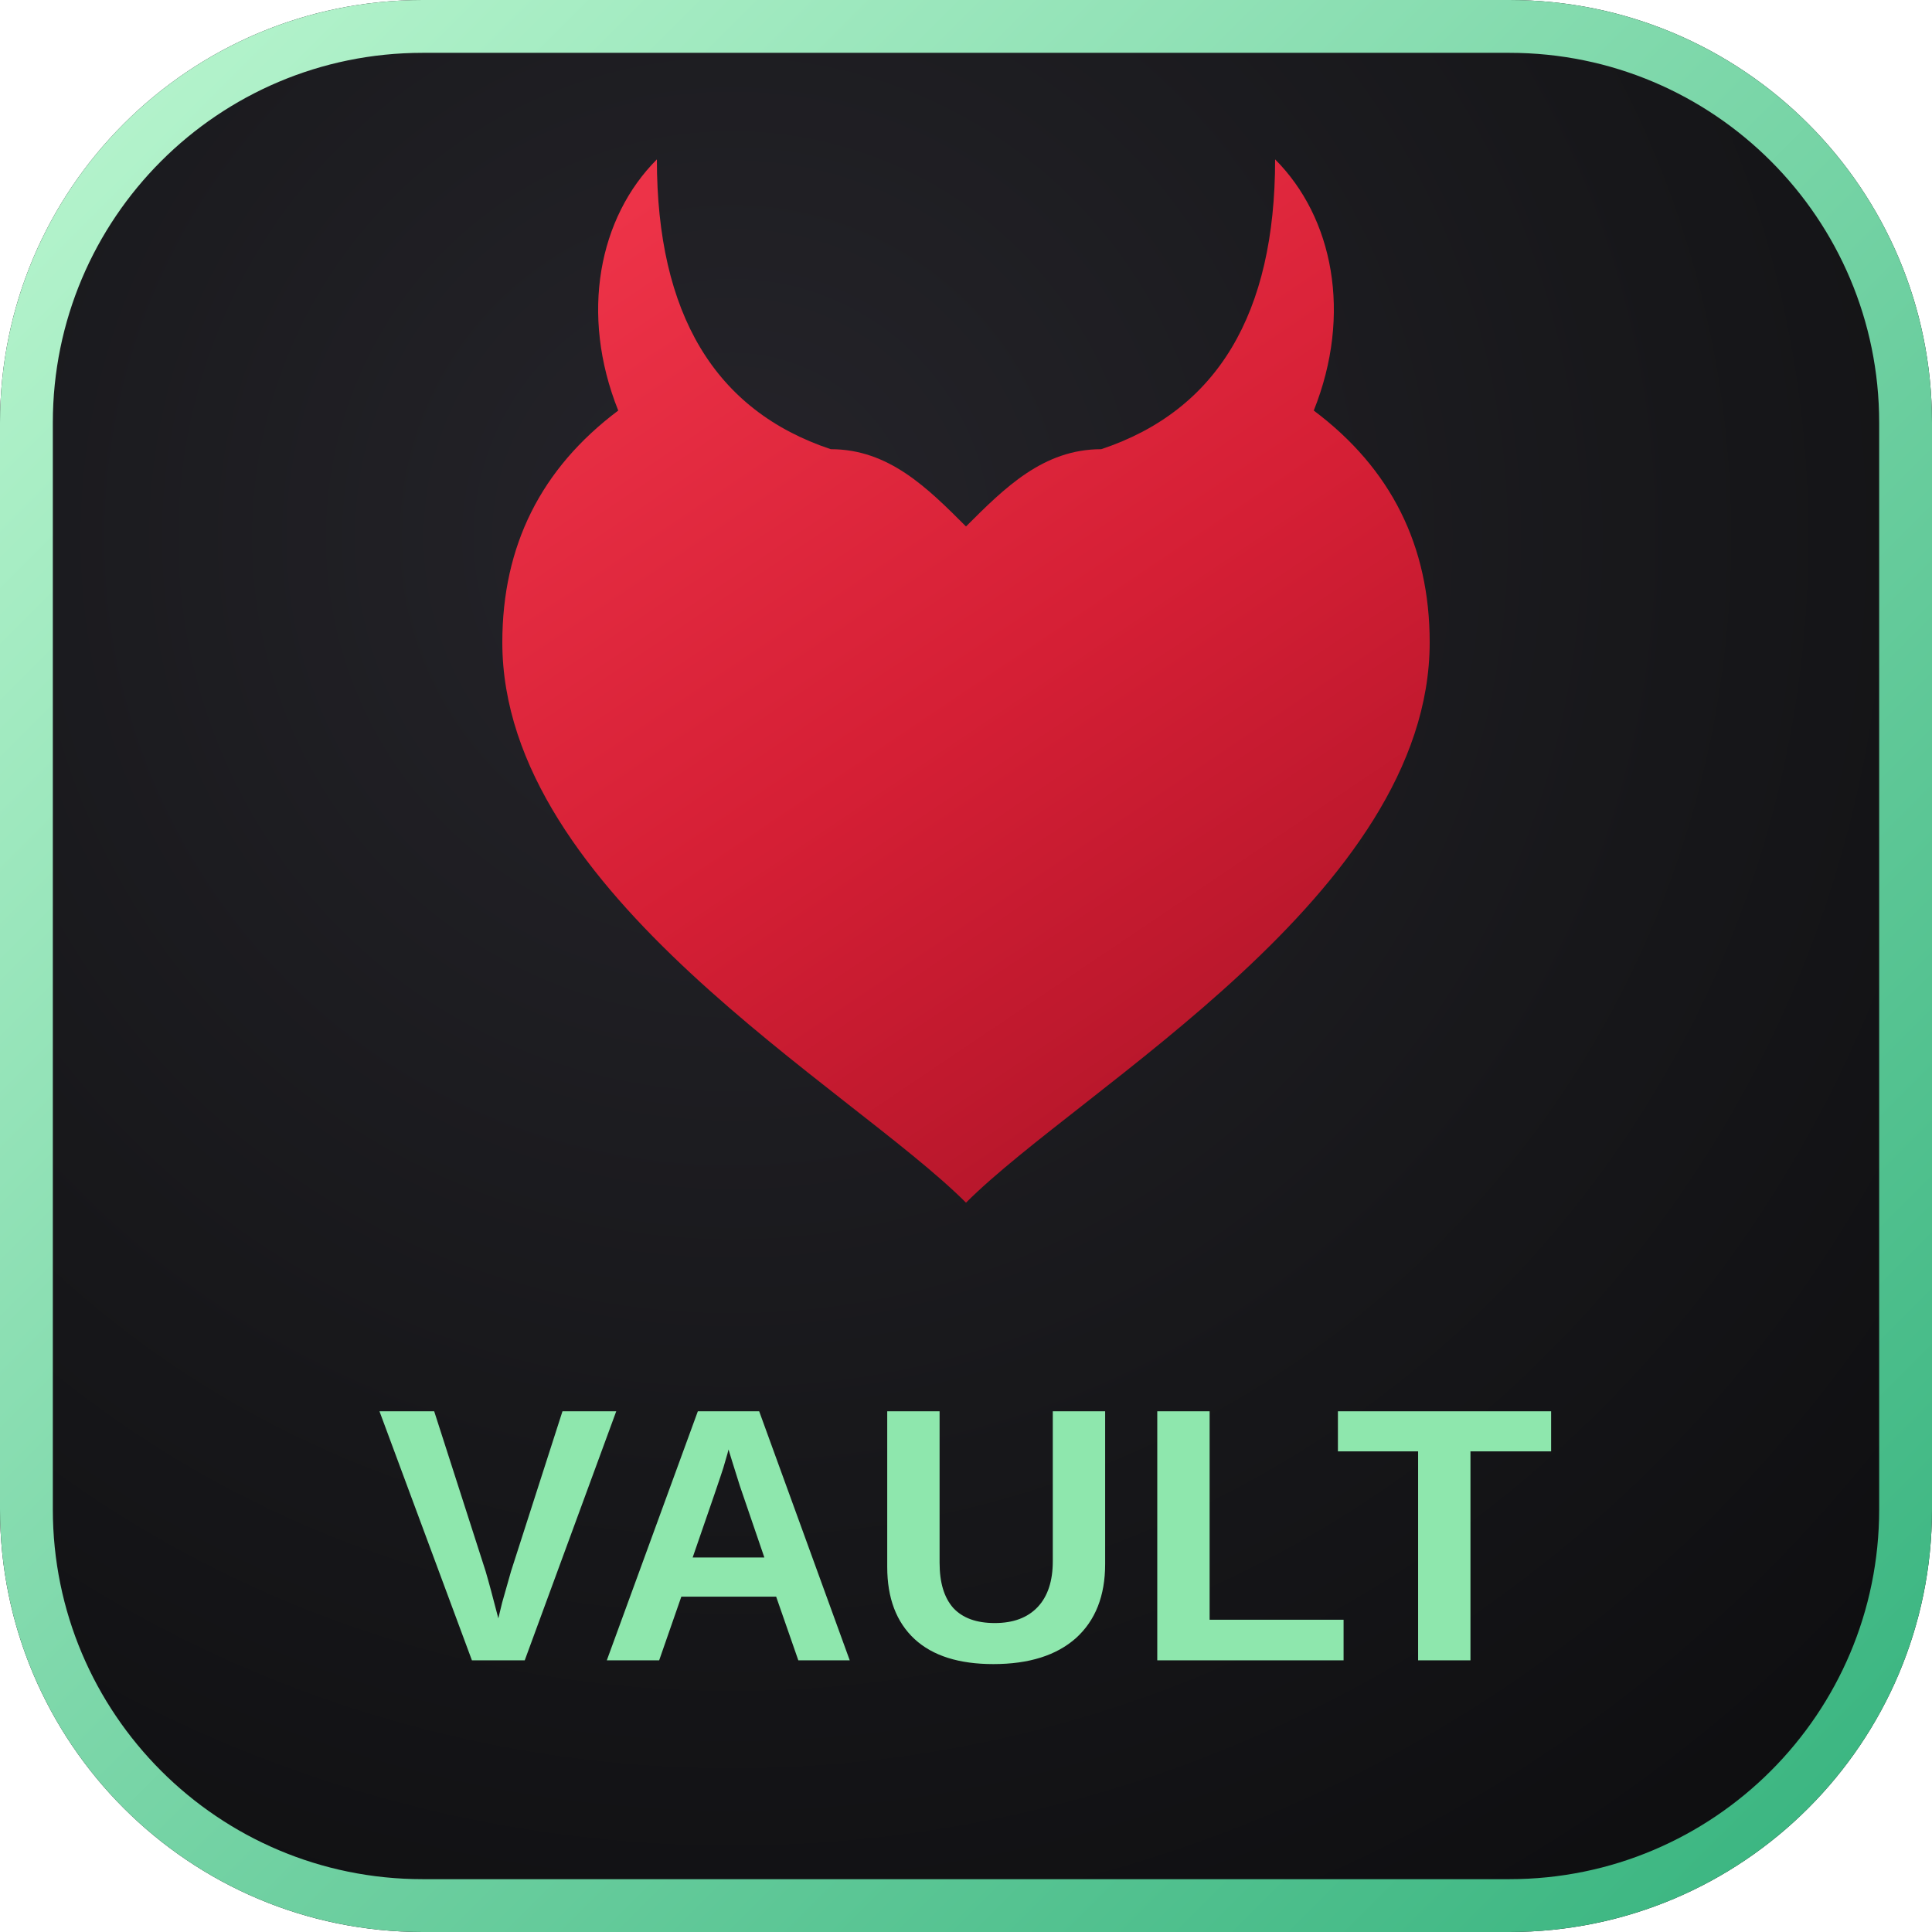
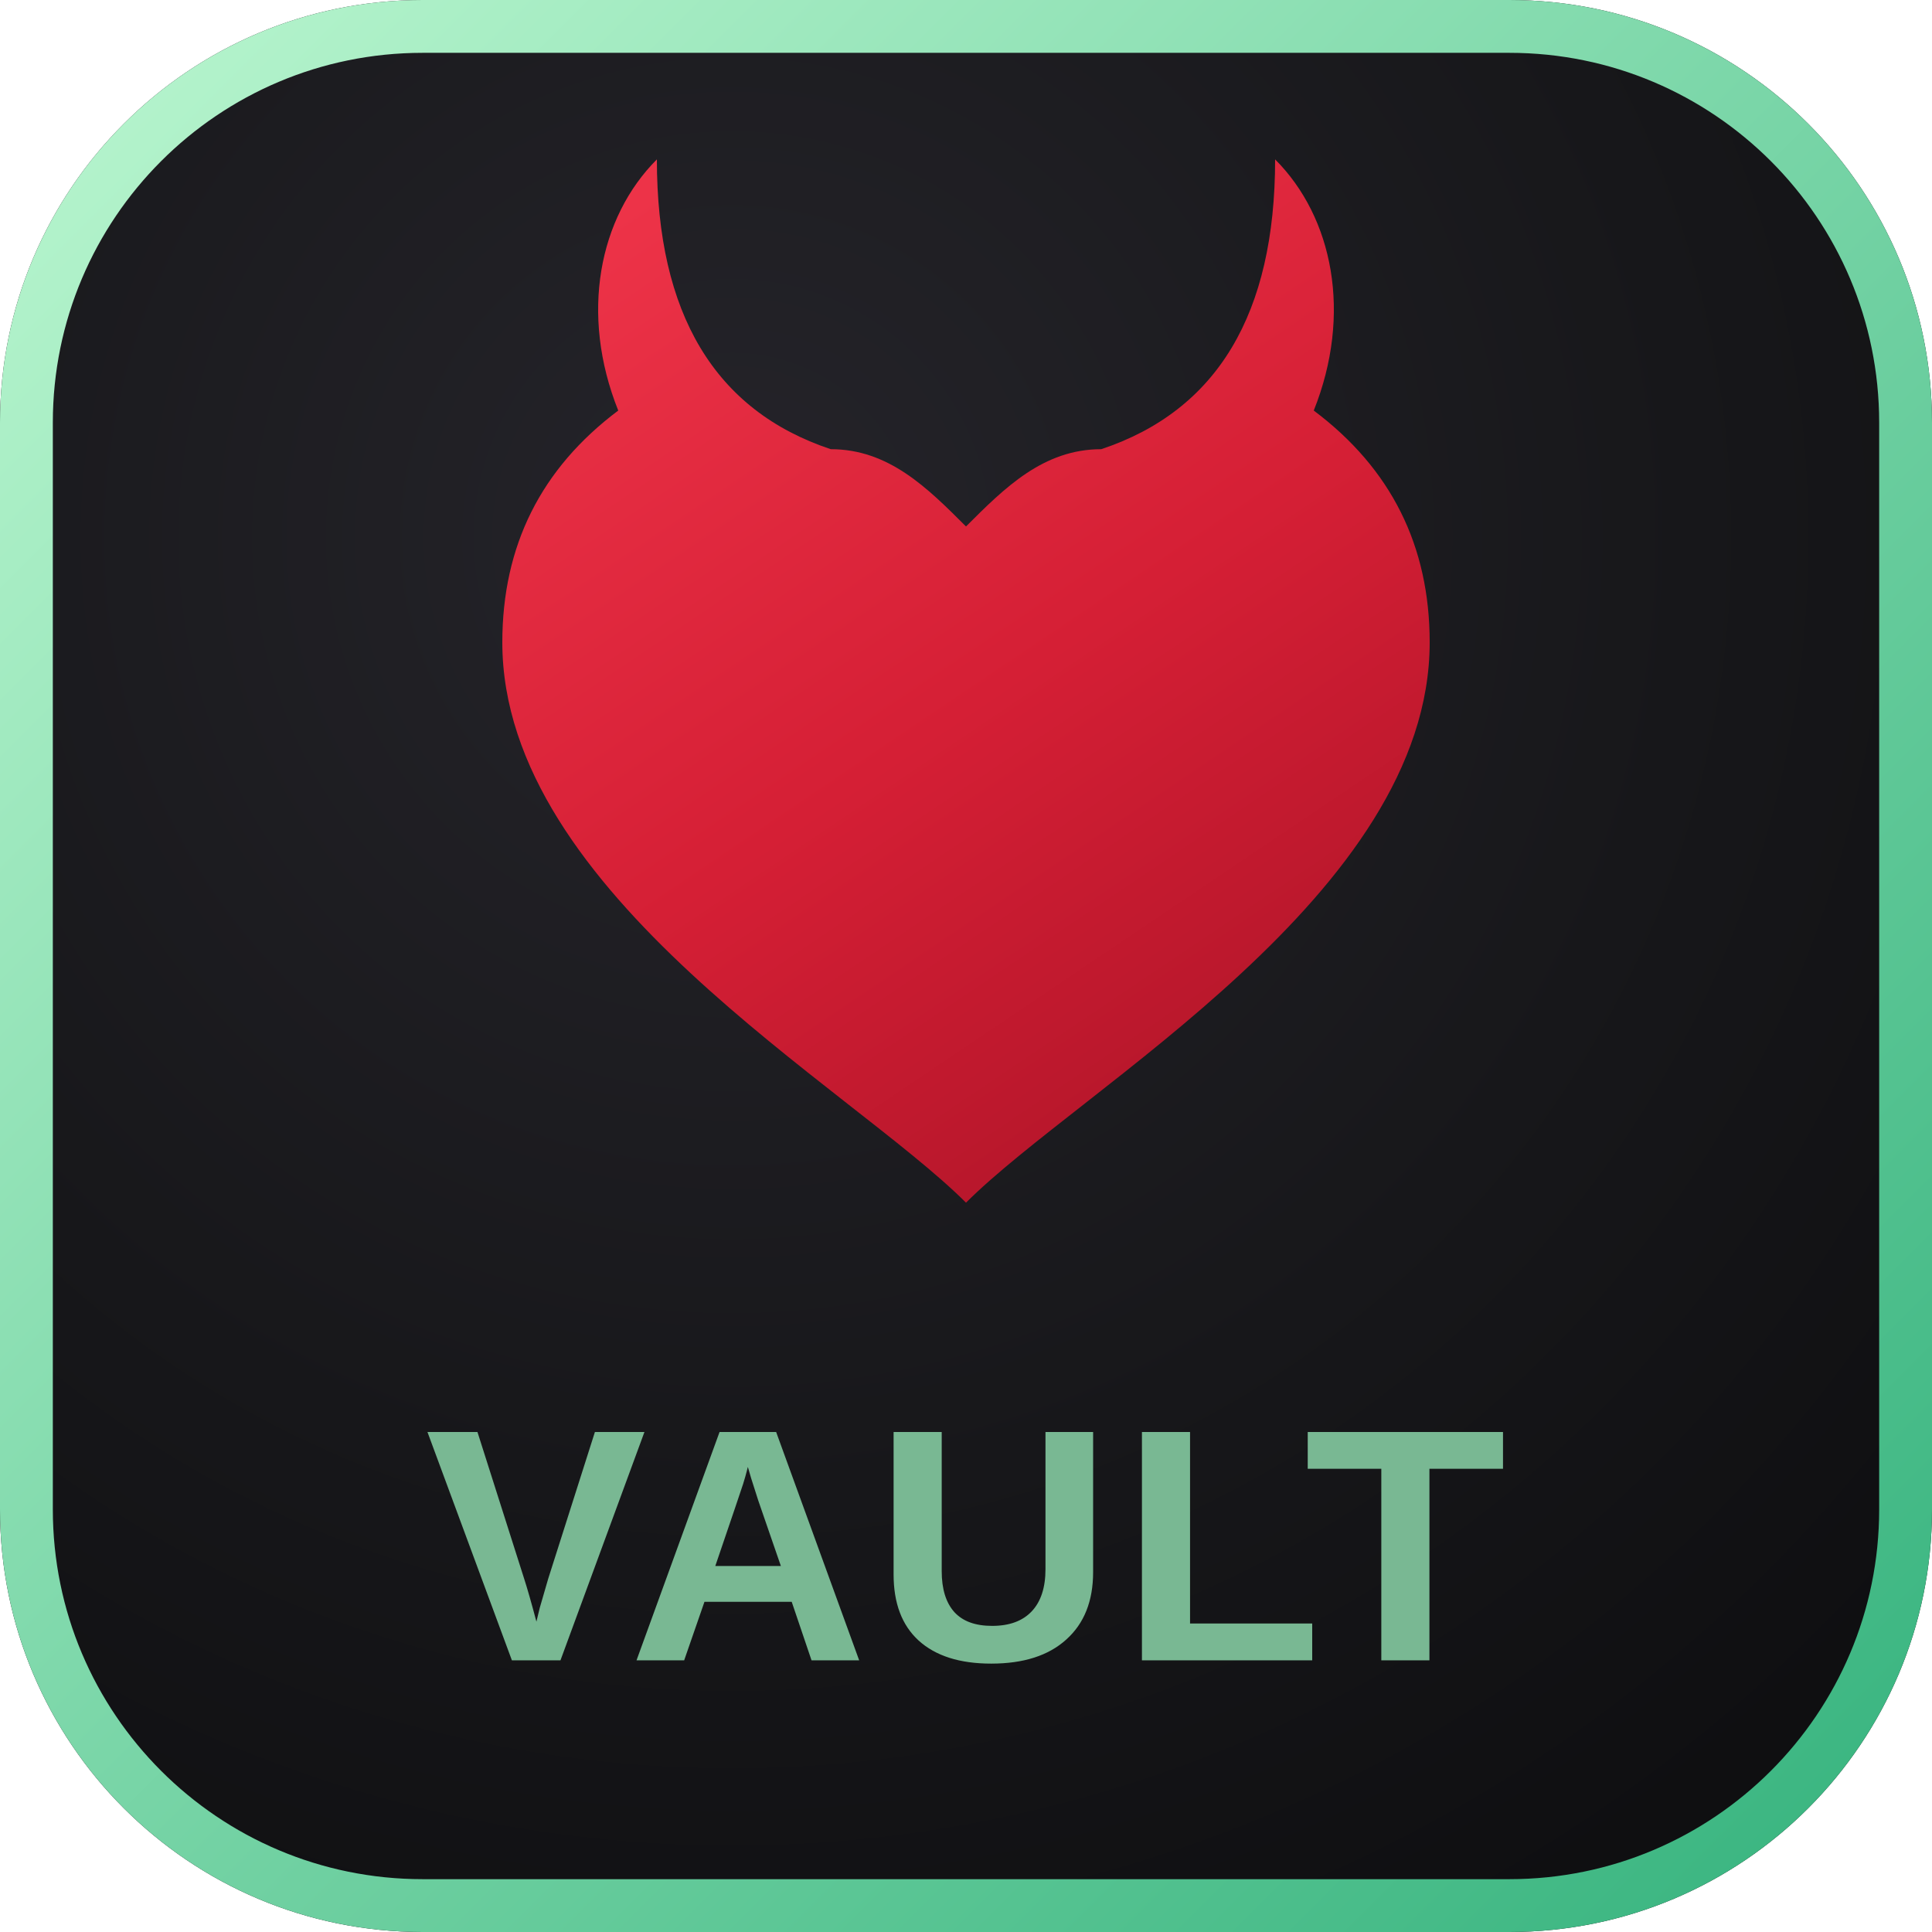
<svg xmlns="http://www.w3.org/2000/svg" viewBox="0 0 64 64" role="img" aria-label="FL Tools Vault">
  <defs>
    <radialGradient id="surface" cx="38%" cy="28%" r="85%">
      <stop offset="0" stop-color="#25242a" />
      <stop offset=".58" stop-color="#17171a" />
      <stop offset="1" stop-color="#0e0e10" />
    </radialGradient>
    <linearGradient id="heart" x1=".2" y1="0" x2=".8" y2="1">
      <stop offset="0" stop-color="#ed3348" />
      <stop offset=".52" stop-color="#d51f35" />
      <stop offset="1" stop-color="#ae1428" />
    </linearGradient>
    <linearGradient id="edition" x1="0" y1="0" x2="1" y2="1">
      <stop offset="0" stop-color="#b9f6cf" />
      <stop offset="1" stop-color="#36b37e" />
    </linearGradient>
  </defs>
  <rect width="64" height="64" rx="14" fill="url(#surface)" />
  <path transform="translate(11.52 4) scale(.64)" fill="url(#heart)" d="M32 56C26 50 8 40 8 27c0-5 2-9 6-12-2-5-1-10 2-13 0 8 3 13 9 15 3 0 5 2 7 4 2-2 4-4 7-4 6-2 9-7 9-15 3 3 4 8 2 13 4 3 6 7 6 12 0 13-18 23-24 29Z" />
  <rect x=".875" y=".875" width="62.25" height="62.25" rx="13.125" fill="none" stroke="url(#edition)" stroke-width="1.75" />
-   <text x="32" y="55" fill="#8ee7ad" font-family="Arial, sans-serif" font-size="12" font-weight="800" letter-spacing=".2" text-anchor="middle">VAULT</text>
+   <text x="32" y="55" fill="#79b893" font-family="Arial, sans-serif" font-size="11" font-weight="800" letter-spacing=".2" text-anchor="middle">VAULT</text>
</svg>
